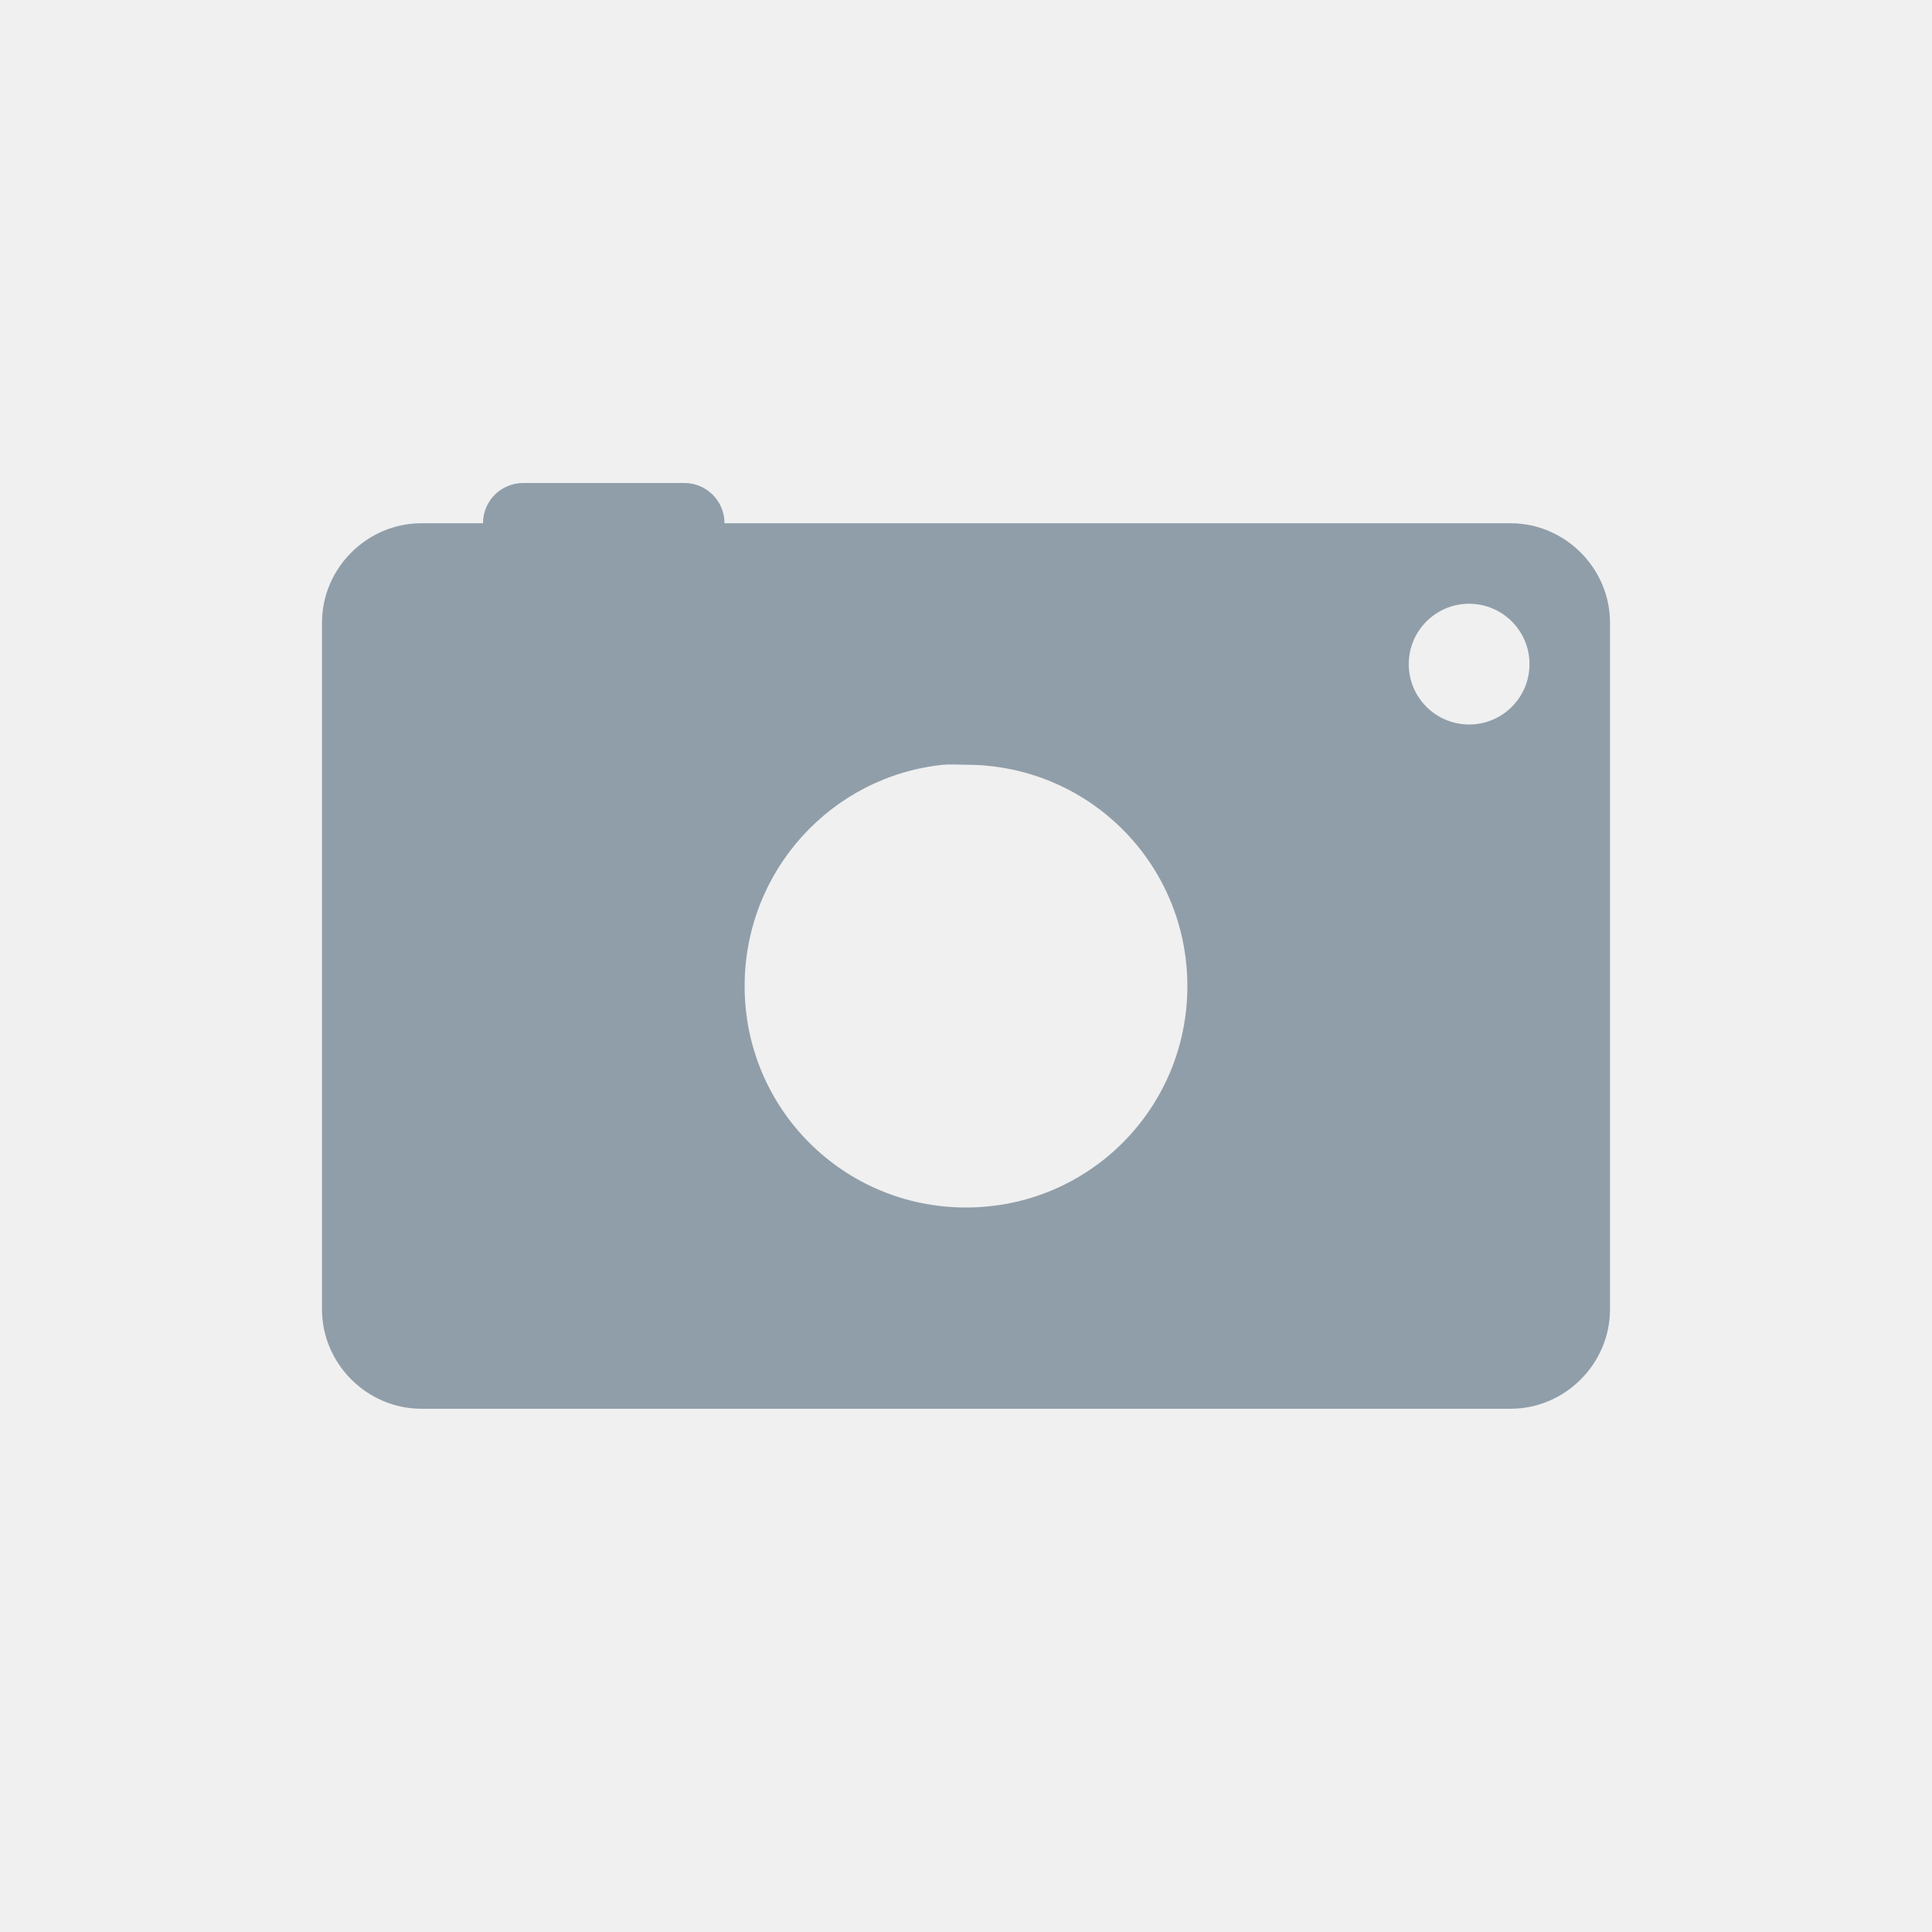
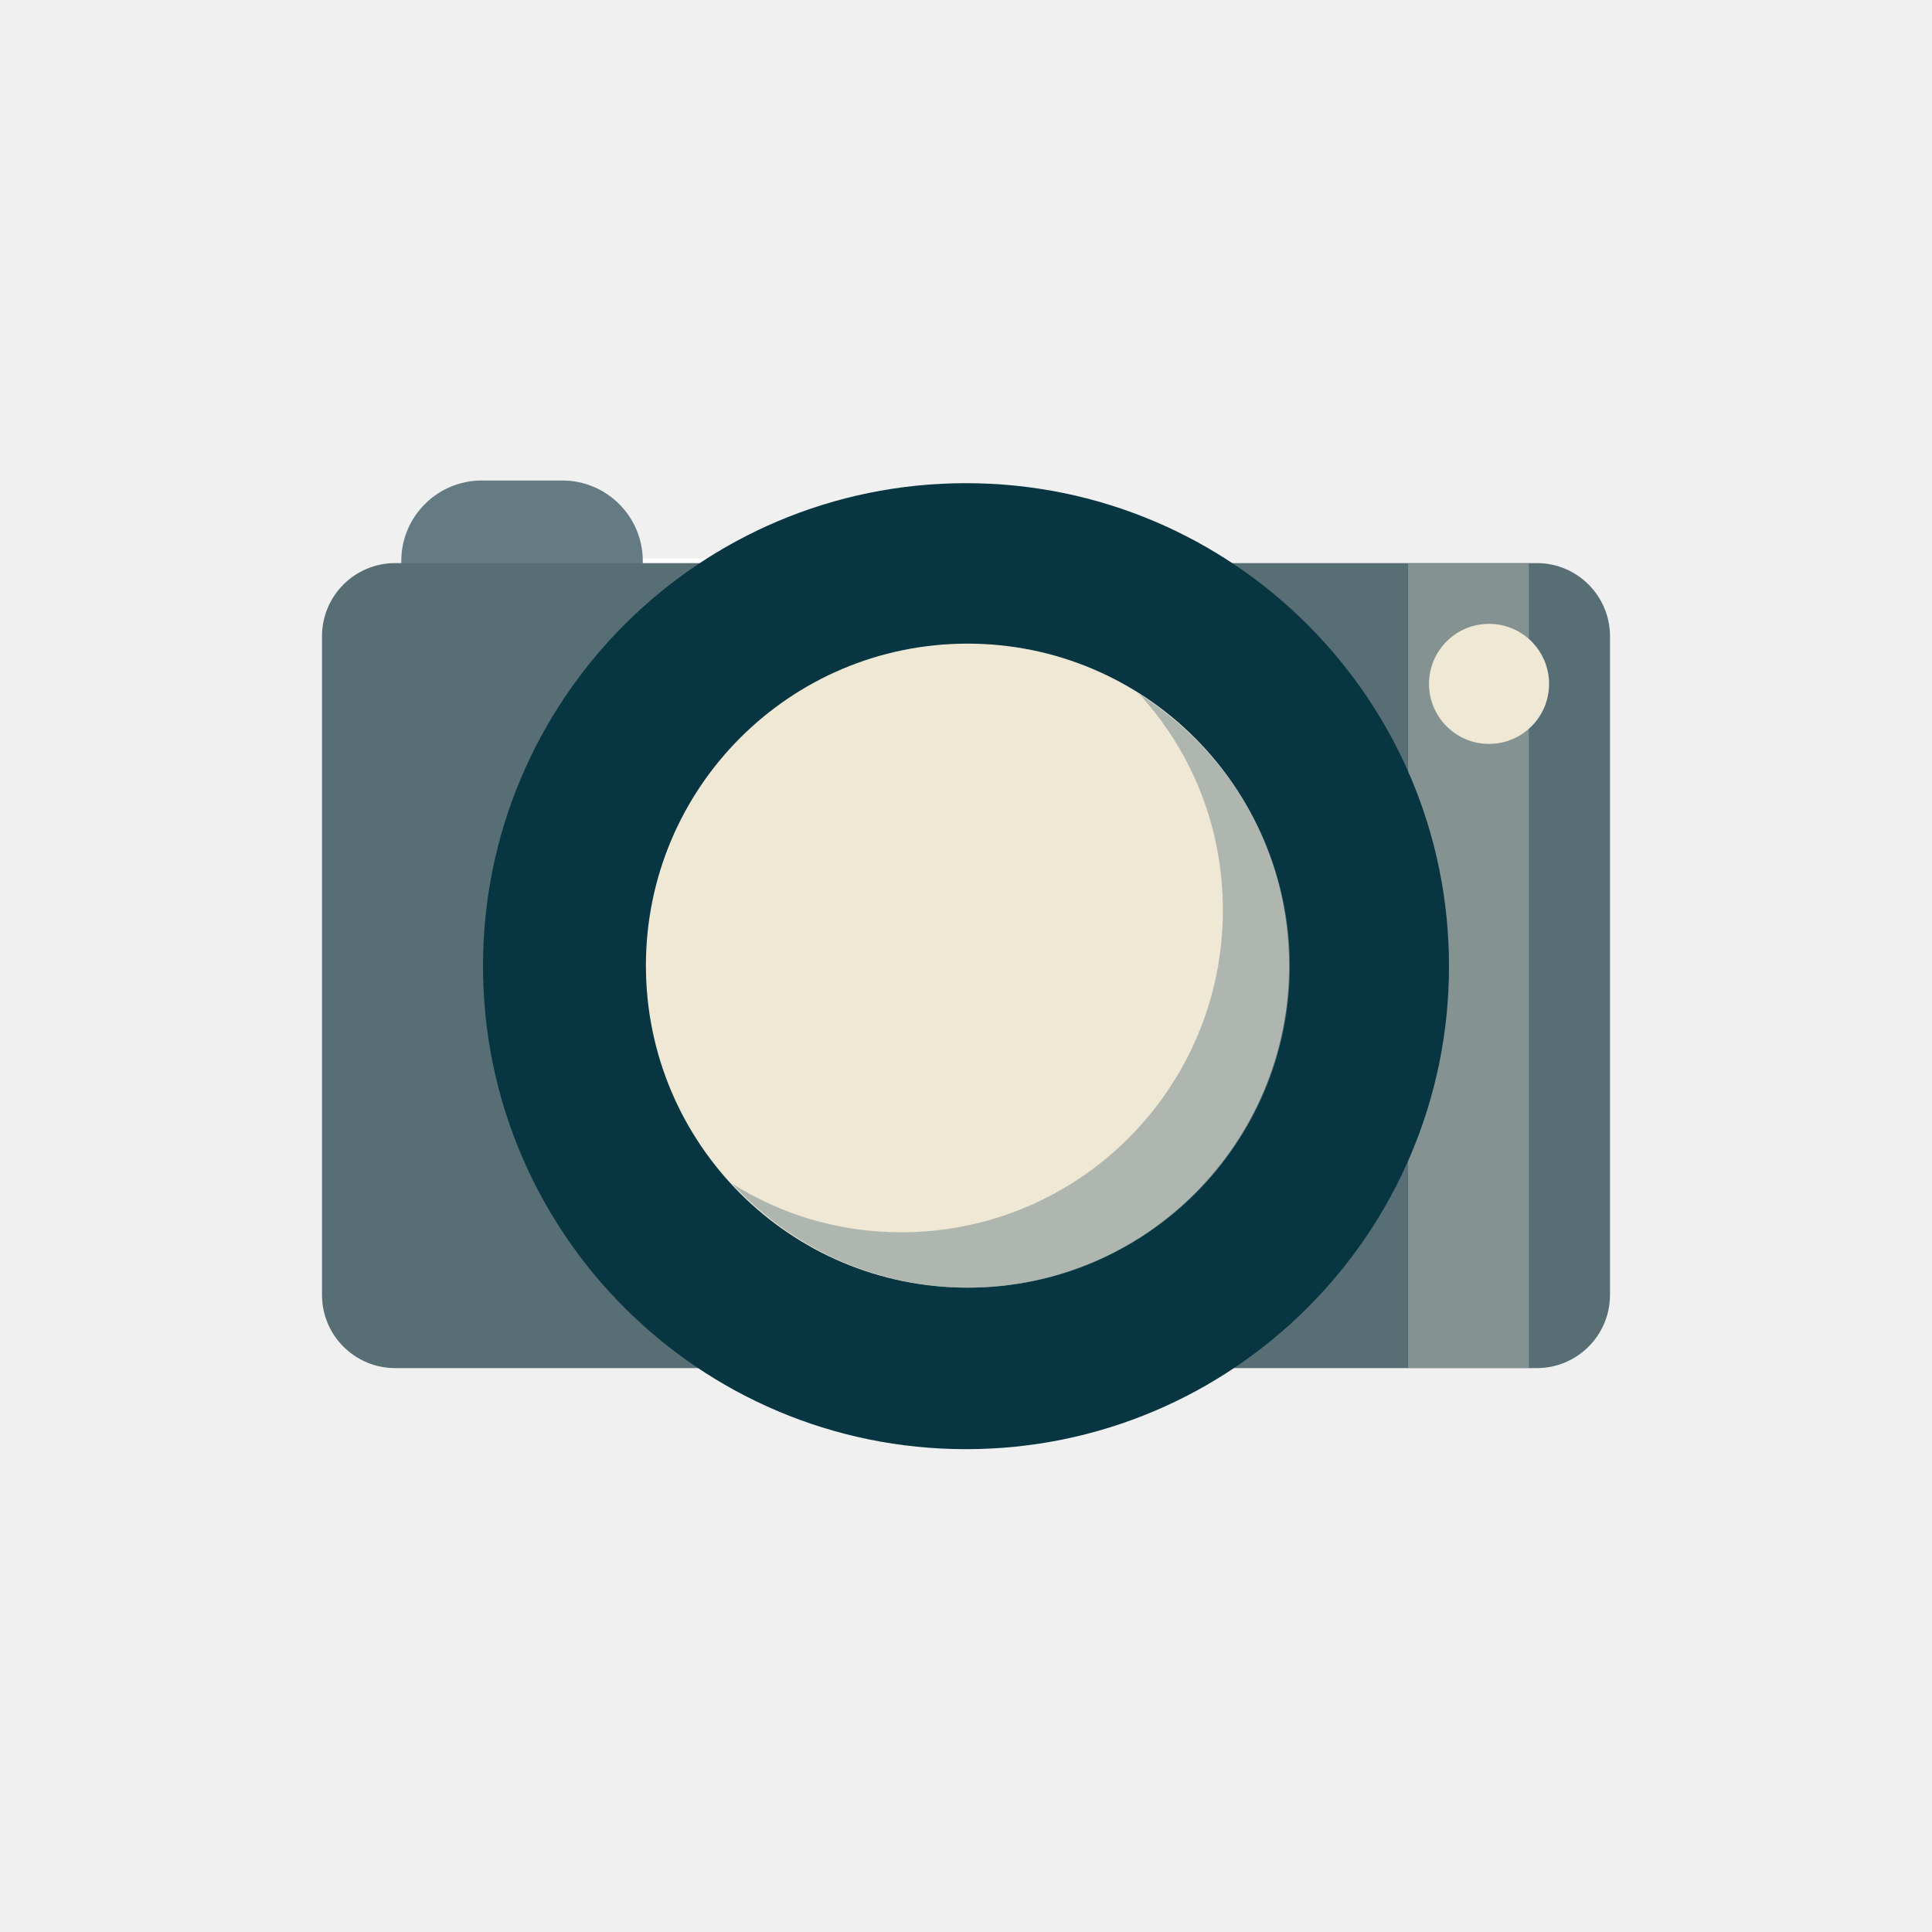
- <svg xmlns="http://www.w3.org/2000/svg" width="24" height="24" viewBox="0 0 24 24">
-   <path style="fill:#909ea9" d="M 6.5 6 C 6.223 6 6 6.223 6 6.5 L 5.234 6.5 C 4.559 6.5 4 7.059 4 7.734 L 4 16.266 C 4 16.941 4.559 17.5 5.234 17.5 L 18.766 17.5 C 19.441 17.5 20 16.941 20 16.266 L 20 7.734 C 20 7.059 19.441 6.5 18.766 6.5 L 9 6.5 C 9 6.223 8.777 6 8.5 6 Z M 18.25 7.5 C 18.664 7.5 19 7.836 19 8.25 C 19 8.664 18.664 9 18.25 9 C 17.836 9 17.5 8.664 17.5 8.25 C 17.5 7.836 17.836 7.5 18.25 7.5 Z M 11.719 9.5 C 11.812 9.492 11.906 9.5 12 9.5 C 13.523 9.5 14.75 10.727 14.75 12.25 C 14.75 13.773 13.523 15 12 15 C 10.477 15 9.25 13.773 9.25 12.25 C 9.25 10.82 10.328 9.641 11.719 9.5 Z " />
+ <svg xmlns="http://www.w3.org/2000/svg" width="24" height="24" viewBox="0 0 24 24" id="svg2" version="1.1">
+   <defs id="defs8" />
+   <g style="fill:none;stroke:#ffffff" id="g4" transform="matrix(0.5,0,0,0.5,17.49153,-0.5054825)">
+     <g style="stroke-width:0.5" transform="translate(-38.38147,-1006.1)" id="g6">
+       <path d="m 15,16.875 -2.185,14.218 19.935,0 L 30,16.867 z" transform="translate(0,1004.362)" id="path8" />
+       <path d="m 12.741,31.581 0,3.028 20.085,0 0,-3.028 z" transform="translate(0,1004.362)" id="path10" />
+     </g>
+     <g style="stroke-width:0.4" transform="translate(-39.59798,-1004.362)" id="g12">
+       <path d="m 24.86,1036.349 -9.148,0 0,-0.928 c 2.966,0 6.427,0 9.148,0 z" id="path14" />
+       <path d="m 26.584,1036.349 4.508,0 -2.61e-4,-0.647 -4.508,0 z" id="path16" />
+     </g>
+   </g>
+   <rect style="fill:#657b83;fill-opacity:1;stroke:none" id="rect3807" width="3" height="2" x="4.985" y="5.969" ry="1" />
+   <rect style="fill:#586e75;fill-opacity:1;stroke:none" id="rect3005" width="16" height="10" x="4" y="6.995" ry="0.909" />
+   <rect style="fill:#eee8d5;fill-opacity:0.289;stroke:none" id="rect3805" width="1.5" height="9.993" x="17.492" y="7.001" />
+   <path style="fill:#073642;fill-opacity:1;stroke:none" id="path3009" d="m -3,24 a 8,8 0 1 1 -16,0 8,8 0 1 1 16,0 z" transform="matrix(0.75,0,0,0.75,20.25,-5.997881)" />
+   <path style="fill:#eee8d5;fill-opacity:1;stroke:none" id="path3007" d="m 30,25 a 6,6 0 1 1 -12,0 6,6 0 1 1 12,0 z" transform="matrix(0.6658729,0,0,0.6666666,-3.961971,-4.671216)" />
+   <path style="fill:#839496;fill-opacity:0.59;stroke:none" d="m 14.151,8.62 c 0.651,0.712 1.04,1.647 1.04,2.688 0,2.209 -1.789,4 -3.995,4 -0.777,0 -1.488,-0.22 -2.102,-0.604 0.73,0.79 1.774,1.292 2.934,1.292 2.207,0 3.995,-1.791 3.995,-4 0,-1.423 -0.754,-2.666 -1.873,-3.375 z" id="path3007-4" />
+   <path style="fill:#eee8d5;fill-opacity:1;stroke:none" id="path3809" d="m 3,17 a 2,2 0 1 1 -4,0 2,2 0 1 1 4,0 z" transform="matrix(0.3728814,0,0,0.3728814,18.12457,2.156343)" />
</svg>
